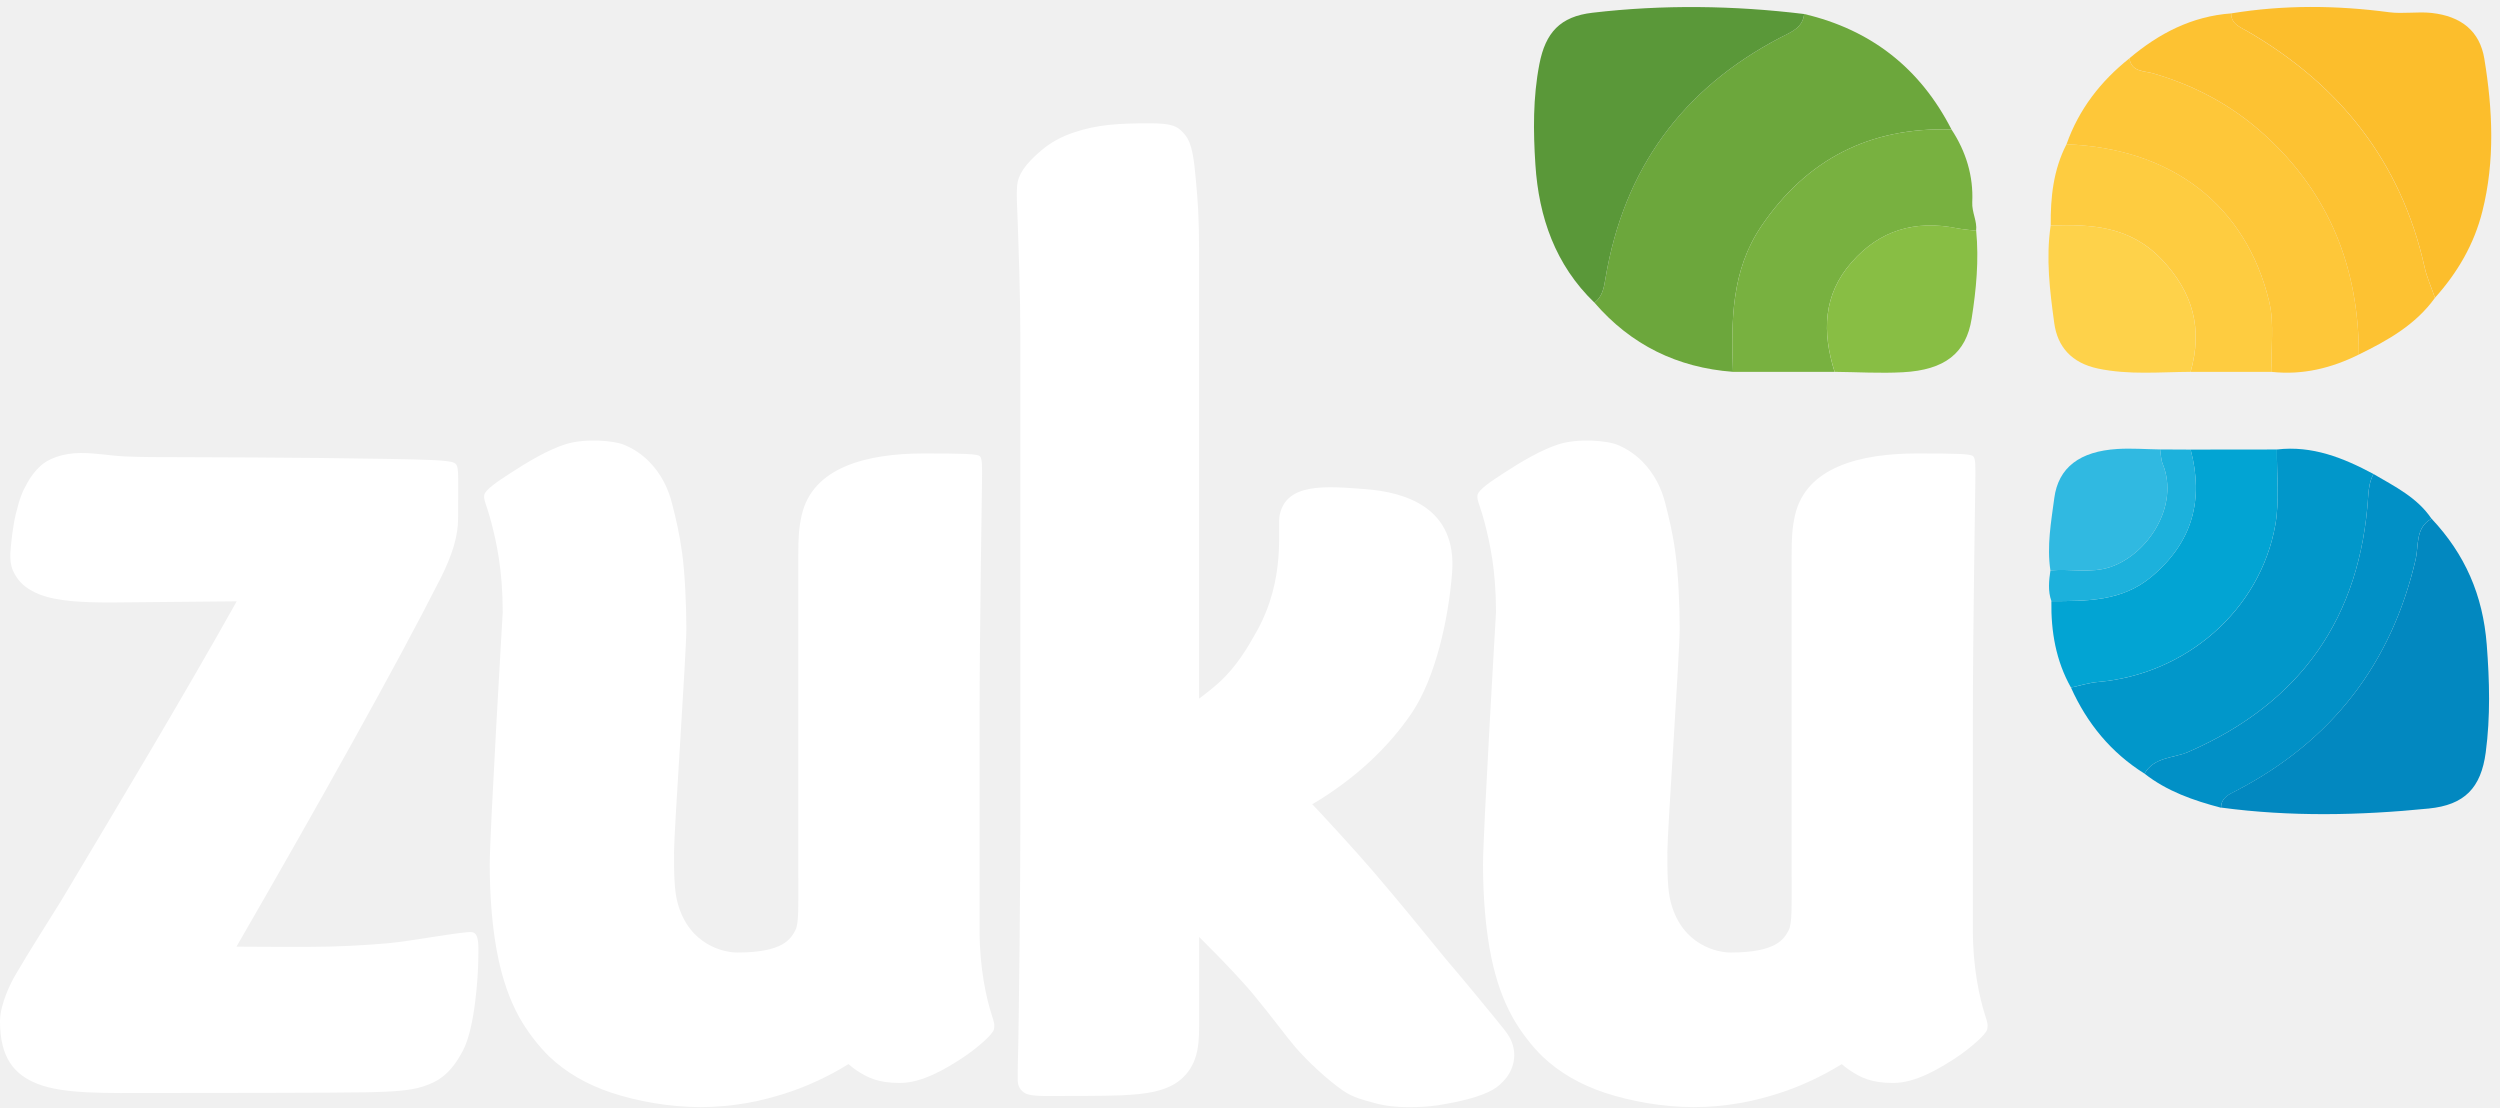
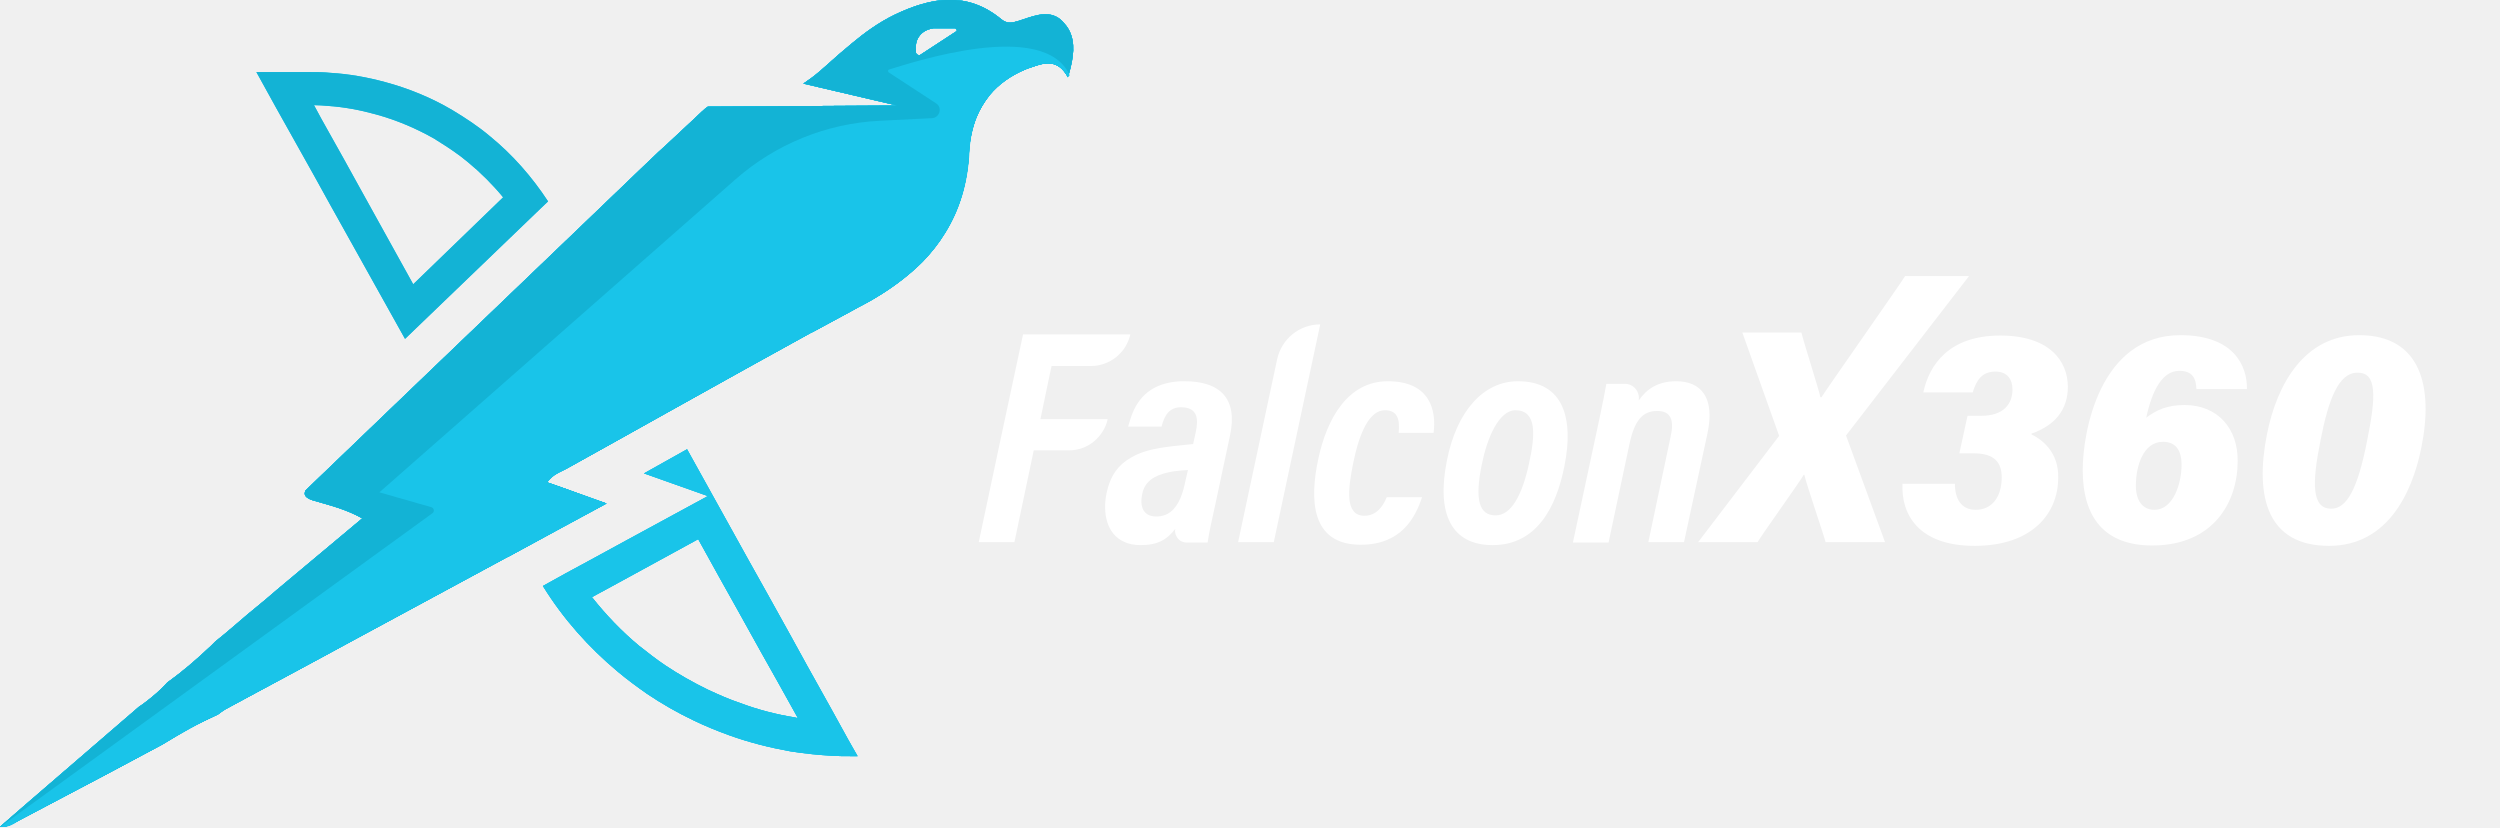
- <svg xmlns="http://www.w3.org/2000/svg" xmlns:xlink="http://www.w3.org/1999/xlink" version="1.1" id="Layer_1" x="0px" y="0px" viewBox="0 0 490.67 217.29" style="enable-background:new 0 0 490.67 217.29;" xml:space="preserve">
+ <svg xmlns="http://www.w3.org/2000/svg" version="1.1" id="Layer_1" x="0px" y="0px" viewBox="0 0 672.8 222.7" style="enable-background:new 0 0 672.8 222.7;" xml:space="preserve">
  <style type="text/css">
- 	.st0{fill:#6CA73C;}
- 	.st1{fill:#0288C0;}
- 	.st2{fill:#5A9839;}
- 	.st3{fill:#0197CA;}
- 	.st4{fill:#FCBE2C;}
- 	.st5{fill:#FEC739;}
- 	.st6{fill:#78B140;}
- 	.st7{fill:#FDC232;}
- 	.st8{fill:#02A4D3;}
- 	.st9{fill:#FECC40;}
- 	.st10{fill:#0190C6;}
- 	.st11{fill:#88BE44;}
- 	.st12{fill:#FED24A;}
- 	.st13{fill:#30B9E1;}
- 	.st14{fill:#1CB1DC;}
- 	.st15{clip-path:url(#SVGID_00000057114636945360149620000015132391965484080003_);}
- 	.st16{fill:#FFFFFF;}
- 	.st17{clip-path:url(#SVGID_00000054973364602789903390000007912577390865307016_);}
- 	.st18{clip-path:url(#SVGID_00000059275115370971579340000011780637164660322214_);}
+ 	.st0{fill:#19C4E9;}
+ 	.st1{fill:#13B3D5;}
+ 	.st2{fill:#FFFFFF;}
</style>
-   <g id="surface1">
+   <g>
    <g>
-       <path class="st0" d="M354.1,2.75c13.16,3.09,22.79,10.67,28.92,22.67c-15.97-0.54-28.43,5.83-37.35,19    c-5.9,8.71-5.9,18.61-5.54,28.56c-10.93-0.82-20.03-5.28-27.2-13.59c1.63-1.19,1.89-3.08,2.18-4.81    c3.6-21.41,15.03-37.13,34.31-47.2C351.44,6.32,353.79,5.54,354.1,2.75z" />
-       <path class="st1" d="M477.24,101.8c6.55,6.97,10.08,14.98,10.83,24.75c0.55,7.13,0.73,14.08-0.2,21.12    c-0.93,6.98-4.16,10.32-11.2,11.02c-13.58,1.36-27.17,1.64-40.75-0.19c0.05-2.06,1.69-2.64,3.15-3.41    c18.65-9.76,30.29-24.85,35.06-45.35C474.75,107.07,474.01,103.58,477.24,101.8z" />
-       <path class="st2" d="M354.1,2.75c-0.31,2.79-2.65,3.57-4.68,4.63c-19.28,10.07-30.7,25.8-34.31,47.2    c-0.29,1.72-0.55,3.62-2.18,4.81c-7.67-7.39-10.91-16.78-11.58-27.05c-0.43-6.56-0.49-13.18,0.78-19.75    c1.2-6.19,4.07-9.35,10.42-10.09C326.41,0.88,340.26,1.07,354.1,2.75z" />
-       <path class="st3" d="M446.89,88.22c6.93-0.81,13.03,1.64,18.95,4.81c-0.72,1.34-0.94,2.75-1.03,4.27    c-1.51,23.9-13.22,40.64-35.29,50.27c-2.91,1.27-6.71,0.95-8.62,4.27c-6.59-4.13-11.28-9.87-14.44-16.9    c1.77-0.37,3.52-0.93,5.31-1.09c17.26-1.48,31.82-14.08,34.8-30.81C447.43,98.24,446.83,93.17,446.89,88.22z" />
-       <path class="st4" d="M437.91,2.63c10.31-1.69,20.63-1.6,30.98-0.23c2.74,0.36,5.6-0.16,8.36,0.14c5.84,0.65,9.46,3.58,10.35,9.01    c1.63,9.96,2.11,19.98-0.39,29.93c-1.62,6.47-4.88,12.03-9.3,16.96c-0.69-2.02-1.59-3.99-2.05-6.07    c-4.63-20.68-16.67-35.79-34.86-46.3C439.55,5.26,437.92,4.68,437.91,2.63z" />
-       <path class="st5" d="M462.97,69.58c-5.38,2.68-11.02,4.06-17.07,3.41c-0.3-4.61,0.57-9.25-0.54-13.83    c-4.55-18.81-18.99-30.01-39.77-30.84c2.42-6.86,6.69-12.37,12.35-16.87c0.4,2.71,2.85,2.44,4.59,2.94    c8.23,2.38,15.56,6.3,21.91,12.06C457.21,38.02,462.94,52.58,462.97,69.58z" />
-       <path class="st6" d="M340.13,72.98c-0.36-9.95-0.35-19.86,5.54-28.56c8.92-13.17,21.38-19.54,37.35-19    c2.85,4.32,4.31,9.15,4.07,14.24c-0.1,2.04,0.99,3.71,0.76,5.63c-1.3-0.17-2.61-0.26-3.89-0.51c-8.09-1.61-14.99,0.4-20.5,6.64    c-5.71,6.46-5.83,13.82-3.39,21.57C353.43,72.98,346.78,72.98,340.13,72.98z" />
-       <path class="st7" d="M462.97,69.58c-0.03-17-5.76-31.56-18.53-43.14c-6.35-5.76-13.68-9.68-21.91-12.06    c-1.74-0.5-4.19-0.24-4.59-2.94c5.79-4.89,12.26-8.25,19.97-8.81c0.01,2.05,1.64,2.63,3.08,3.46    c18.19,10.51,30.23,25.62,34.86,46.3c0.46,2.07,1.36,4.05,2.05,6.07C474.11,63.74,468.65,66.81,462.97,69.58z" />
-       <path class="st8" d="M446.89,88.22c-0.07,4.95,0.54,10.02-0.32,14.82c-2.99,16.73-17.55,29.32-34.8,30.81    c-1.79,0.15-3.54,0.71-5.31,1.09c-2.96-5.27-3.93-10.99-3.84-16.95c6.96-0.03,13.86,0.08,19.72-4.86    c7.99-6.74,10.21-15.03,7.61-24.89C435.6,88.23,441.25,88.23,446.89,88.22z" />
-       <path class="st9" d="M405.59,28.31c20.78,0.83,35.21,12.03,39.77,30.84c1.11,4.58,0.24,9.23,0.54,13.83c-5.32,0-10.64,0-15.95,0    c2.39-8.45,0.51-15.56-5.67-22.06c-6.19-6.51-13.77-6.95-21.79-6.65C402.44,38.74,403,33.33,405.59,28.31z" />
-       <path class="st10" d="M420.9,151.84c1.9-3.32,5.71-3,8.62-4.27c22.08-9.63,33.78-26.37,35.29-50.27c0.1-1.52,0.32-2.94,1.03-4.27    c4.16,2.45,8.57,4.59,11.39,8.78c-3.23,1.78-2.48,5.27-3.11,7.96c-4.77,20.5-16.41,35.58-35.06,45.35    c-1.46,0.77-3.1,1.35-3.15,3.41C430.54,157.12,425.34,155.32,420.9,151.84z" />
-       <path class="st11" d="M360.08,72.98c-2.44-7.75-2.32-15.11,3.39-21.57c5.51-6.24,12.41-8.25,20.5-6.64    c1.28,0.26,2.59,0.35,3.89,0.51c0.56,5.8,0.01,11.55-0.89,17.26c-1.07,6.76-5.26,10.08-13.48,10.52    C369.03,73.31,364.55,73.02,360.08,72.98z" />
-       <path class="st12" d="M402.48,44.27c8.03-0.3,15.6,0.14,21.79,6.65c6.18,6.5,8.06,13.61,5.67,22.06    c-6.07,0.03-12.12,0.64-18.2-0.65c-5.11-1.09-7.92-4.22-8.56-8.94C402.32,57.09,401.52,50.69,402.48,44.27z" />
-       <path class="st13" d="M402.43,111.96c-0.73-4.78,0.14-9.52,0.76-14.2c0.8-6.05,5.06-9.19,12.39-9.64    c2.78-0.17,5.59,0.05,8.38,0.09c0.16,0.96,0.16,2,0.52,2.88c3.3,8.13-2.86,17.67-10.26,20.19    C410.34,112.6,406.35,111.58,402.43,111.96z" />
-       <path class="st14" d="M402.43,111.96c3.92-0.38,7.91,0.64,11.79-0.68c7.4-2.52,13.56-12.06,10.26-20.19    c-0.36-0.89-0.36-1.92-0.52-2.88c2,0.01,4,0.02,6,0.03c2.6,9.86,0.37,18.15-7.61,24.89c-5.86,4.94-12.75,4.83-19.72,4.86    C401.91,116,402.14,113.98,402.43,111.96z" />
-     </g>
-     <g>
-       <defs>
-         <rect id="SVGID_1_" x="95" y="86" width="101" height="131.29" />
-       </defs>
-       <clipPath id="SVGID_00000129884085276216798670000004272577651319399299_">
-         <use xlink:href="#SVGID_1_" style="overflow:visible;" />
-       </clipPath>
-       <g style="clip-path:url(#SVGID_00000129884085276216798670000004272577651319399299_);">
-         <path class="st16" d="M192.26,182.64c0,0,0-21.57,0-40.78s0.48-45.36,0.48-47.73c0-2.37,0.09-4.13-0.42-4.59     c-0.51-0.46-3.11-0.54-11.05-0.54c-11.17,0-21.75,2.71-23.91,12.06c-0.57,2.49-0.68,4.49-0.68,7.78s0,57.28,0,63.08     s0.14,9.33-0.58,10.67c-0.89,1.62-2.26,4.36-11.41,4.36c-2.54,0-9.42-1.39-11.69-9.71c-0.7-2.55-0.71-6-0.71-10.03     s2.42-38.99,2.42-43.8c0-4.8-0.3-11.03-0.83-14.88c-0.52-3.85-1.25-6.86-1.98-9.71c-0.68-2.76-2.05-5.79-4.63-8.36     c-1.3-1.28-2.93-2.41-4.83-3.18c-1.89-0.78-7.48-1.31-11.39-0.11c-3.41,1.06-7.5,3.48-11.06,5.81c-2.2,1.43-4.72,3.11-4.94,4.14     c-0.21,1.03,0.47,1.88,1.41,5.55c0.94,3.66,2.2,8.99,2.21,17.49c0,0-2.55,43.3-2.55,49.5c0,6.2,0.49,12.88,1.68,18.45     c0.88,4.16,2.17,8.01,4.1,11.51c1.45,2.62,3.73,5.66,5.92,7.76c3.28,3.12,7.42,5.52,12.31,7.13c4.89,1.59,11.13,2.78,17.32,2.78     c6.2,0,11.91-1.09,17.36-2.92c3.64-1.22,7.67-3.01,11.72-5.52c0.46,0.41,0.95,0.79,1.48,1.16c2.27,1.51,4.29,2.54,8.64,2.54     c4.35,0,8.98-2.78,12.32-4.97c2.84-1.87,5.88-4.58,6.09-5.51c0.21-0.93,0.06-1.41-0.42-2.89     C193.58,195.9,192.26,190,192.26,182.64" />
+       <g>
+         <path class="st0" d="M287.7,8.1c-0.4-0.8-1-1.5-1.7-2.3c-3.1-3.2-7-1.8-10.6-0.6c-0.4,0.1-0.8,0.3-1.2,0.4     c-1.7,0.5-3.1,0.9-4.7-0.4c-9.3-7.7-19-5.9-28.8-1.2c-4.3,2.1-8,4.8-11.6,7.8c-2.3,1.9-4.6,3.9-6.8,5.9c-0.5,0.5-1.1,0.9-1.6,1.4     c-1.5,1.3-3,2.4-4.5,3.4l25.2,5.9l-50.9,0.3h0c-0.2,0.2-0.5,0.3-0.7,0.5l0,0l-1,0.9l-3.3,3.1l-6,5.6l-2.3,2.1l-4.2,4l-19.8,19     l-4.8,4.6l-33.9,32.5l-32.3,31c-0.1,0.3-0.2,0.5-0.2,0.8c0,0.8,0.8,1.5,2.7,2c4.1,1.2,8.3,2.2,12.8,4.7     c-6.6,5.5-13.1,11-19.6,16.4c-2.2,1.8-4.4,3.7-6.5,5.5c-3.2,2.6-6.3,5.2-9.4,7.9c-1.3,1.1-2.6,2.2-4,3.3     c-0.8,0.8-1.6,1.6-2.4,2.3c-3.2,3-6.6,5.9-10.2,8.5c-0.2,0.1-0.3,0.2-0.4,0.3c-1.8,2-3.8,3.7-5.9,5.3c-0.5,0.4-1.1,0.8-1.7,1.2     c-10.1,8.7-20.2,17.4-30.5,26.3c-2.3,2-4.6,4-6.9,6c2.3,0.2,3.6-1,5.1-1.7l7.2-3.8c10.5-5.5,20.9-11,31.3-16.6     c1.2-0.7,2.3-1.4,3.5-2.1c2.5-1.5,5.1-3,7.7-4.2c1.3-0.6,2.5-1.2,3.8-1.8c0.7-0.5,1.3-1,2-1.4c2.1-1.1,4.2-2.3,6.3-3.4     c2.7-1.4,5.3-2.9,8-4.3c3.9-2.1,7.8-4.2,11.7-6.3c2.8-1.5,5.5-3,8.3-4.5c13.7-7.4,27.4-14.8,41.1-22.2c0.3-0.2,0.6-0.3,1-0.5     c1.2-0.6,2.3-1.3,3.5-1.9c7.3-4,14.7-8,22.7-12.3c-2.9-1-5.6-2-8.1-2.9c-2.7-1-5.3-1.9-7.9-2.8c1.6-2.2,3.6-2.8,5.3-3.7     c9-5,18-10,26.9-15c10.5-5.8,20.9-11.7,31.5-17.5c2.5-1.4,5.1-2.8,7.6-4.2c0,0,0,0,0.1,0c3.7-2,7.4-4,11.1-6     c0.9-0.5,1.7-1,2.6-1.4c1.7-0.9,3.4-1.9,5-2.9c4.1-2.6,7.8-5.5,11-8.7c2.3-2.4,4.3-4.9,6-7.7c3.8-6.1,6.1-13.3,6.5-21.9     c0.2-3.4,0.9-6.5,2-9.3c0.9-2.1,2.1-4.1,3.5-5.9c2.4-2.9,5.6-5.2,9.6-6.9c0.3-0.1,0.5-0.2,0.8-0.3c0.2-0.1,0.4-0.2,0.6-0.2     c3.8-1.4,7.4-2.4,10.1,2.6c0.1-0.3,0.2-0.6,0.3-1C288.9,15.5,289.5,11.5,287.7,8.1z M250.8,7.7c0.1,0,0.2,0,0.4-0.1     c0.1,0,0.3,0,0.4,0h0.1l3.5,0h1.7c0.4,0,0.8,0.6,0.5,0.8l-9.8,6.4c-0.4,0.2-1.1-0.2-1.1-0.7l0-0.8C246.2,10.4,248,8.2,250.8,7.7z     " />
+         <path class="st0" d="M287.7,8.1c-0.4-0.8-1-1.5-1.7-2.3c-3.1-3.2-7-1.8-10.6-0.6c-0.4,0.1-0.8,0.3-1.2,0.4     c-1.7,0.5-3.1,0.9-4.7-0.4c-9.3-7.7-19-5.9-28.8-1.2c-4.3,2.1-8,4.8-11.6,7.8c-2.3,1.9-4.6,3.9-6.8,5.9c-0.5,0.5-1.1,0.9-1.6,1.4     c-1.5,1.3-3,2.4-4.5,3.4l25.2,5.9l-50.9,0.3h0c-0.2,0.2-0.5,0.3-0.7,0.5l0,0l-1,0.9l-3.3,3.1l-6,5.6l-2.3,2.1l-4.2,4l-19.8,19     l-4.8,4.6l-33.9,32.5l-32.3,31c-0.1,0.3-0.2,0.5-0.2,0.8c0,0.8,0.8,1.5,2.7,2c4.1,1.2,8.3,2.2,12.8,4.7     c-6.6,5.5-13.1,11-19.6,16.4c-2.2,1.8-4.4,3.7-6.5,5.5c-3.2,2.6-6.3,5.2-9.4,7.9c-1.3,1.1-2.6,2.2-4,3.3     c-0.8,0.8-1.6,1.6-2.4,2.3c-3.2,3-6.6,5.9-10.2,8.5c-0.2,0.1-0.3,0.2-0.4,0.3c-1.8,2-3.8,3.7-5.9,5.3c-0.5,0.4-1.1,0.8-1.7,1.2     c-10.1,8.7-20.2,17.4-30.5,26.3c-2.3,2-4.6,4-6.9,6c2.3,0.2,3.6-1,5.1-1.7l7.2-3.8c10.5-5.5,20.9-11,31.3-16.6     c1.2-0.7,2.3-1.4,3.5-2.1c2.5-1.5,5.1-3,7.7-4.2c1.3-0.6,2.5-1.2,3.8-1.8c0.7-0.5,1.3-1,2-1.4c2.1-1.1,4.2-2.3,6.3-3.4     c2.7-1.4,5.3-2.9,8-4.3c3.9-2.1,7.8-4.2,11.7-6.3c2.8-1.5,5.5-3,8.3-4.5c13.7-7.4,27.4-14.8,41.1-22.2c0.3-0.2,0.6-0.3,1-0.5     c1.2-0.6,2.3-1.3,3.5-1.9c7.3-4,14.7-8,22.7-12.3c-2.9-1-5.6-2-8.1-2.9c-2.7-1-5.3-1.9-7.9-2.8c1.6-2.2,3.6-2.8,5.3-3.7     c9-5,18-10,26.9-15c10.5-5.8,20.9-11.7,31.5-17.5c2.5-1.4,5.1-2.8,7.6-4.2c0,0,0,0,0.1,0c3.7-2,7.4-4,11.1-6     c0.9-0.5,1.7-1,2.6-1.4c1.7-0.9,3.4-1.9,5-2.9c4.1-2.6,7.8-5.5,11-8.7c2.3-2.4,4.3-4.9,6-7.7c3.8-6.1,6.1-13.3,6.5-21.9     c0.2-3.4,0.9-6.5,2-9.3c0.9-2.1,2.1-4.1,3.5-5.9c2.4-2.9,5.6-5.2,9.6-6.9c0.3-0.1,0.5-0.2,0.8-0.3c0.2-0.1,0.4-0.2,0.6-0.2     c3.8-1.4,7.4-2.4,10.1,2.6c0.1-0.3,0.2-0.6,0.3-1C288.9,15.5,289.5,11.5,287.7,8.1z M250.8,7.7c0.1,0,0.2,0,0.4-0.1     c0.1,0,0.3,0,0.4,0h0.1l3.5,0h1.7c0.4,0,0.8,0.6,0.5,0.8l-9.8,6.4c-0.4,0.2-1.1-0.2-1.1-0.7l0-0.8C246.2,10.4,248,8.2,250.8,7.7z     " />
+         <path class="st0" d="M287.7,8.1c-0.4-0.8-1-1.5-1.7-2.3c-3.1-3.2-7-1.8-10.6-0.6c-0.4,0.1-0.8,0.3-1.2,0.4     c-1.7,0.5-3.1,0.9-4.7-0.4c-9.3-7.7-19-5.9-28.8-1.2c-4.3,2.1-8,4.8-11.6,7.8c-2.3,1.9-4.6,3.9-6.8,5.9c-0.5,0.5-1.1,0.9-1.6,1.4     c-1.5,1.3-3,2.4-4.5,3.4l25.2,5.9l-50.9,0.3h0c-0.2,0.2-0.5,0.3-0.7,0.5l0,0l-1,0.9l-3.3,3.1l-6,5.6l-2.3,2.1l-4.2,4l-19.8,19     l-4.8,4.6l-33.9,32.5l-32.3,31c-0.1,0.3-0.2,0.5-0.2,0.8c0,0.8,0.8,1.5,2.7,2c4.1,1.2,8.3,2.2,12.8,4.7     c-6.6,5.5-13.1,11-19.6,16.4c-2.2,1.8-4.4,3.7-6.5,5.5c-3.2,2.6-6.3,5.2-9.4,7.9c-1.3,1.1-2.6,2.2-4,3.3     c-0.8,0.8-1.6,1.6-2.4,2.3c-3.2,3-6.6,5.9-10.2,8.5c-0.2,0.1-0.3,0.2-0.4,0.3c-1.8,2-3.8,3.7-5.9,5.3c-0.5,0.4-1.1,0.8-1.7,1.2     c-10.1,8.7-20.2,17.4-30.5,26.3c-2.3,2-4.6,4-6.9,6c2.3,0.2,3.6-1,5.1-1.7l7.2-3.8c10.5-5.5,20.9-11,31.3-16.6     c1.2-0.7,2.3-1.4,3.5-2.1c2.5-1.5,5.1-3,7.7-4.2c1.3-0.6,2.5-1.2,3.8-1.8c0.7-0.5,1.3-1,2-1.4c2.1-1.1,4.2-2.3,6.3-3.4     c2.7-1.4,5.3-2.9,8-4.3c3.9-2.1,7.8-4.2,11.7-6.3c2.8-1.5,5.5-3,8.3-4.5c13.7-7.4,27.4-14.8,41.1-22.2c0.3-0.2,0.6-0.3,1-0.5     c1.2-0.6,2.3-1.3,3.5-1.9c7.3-4,14.7-8,22.7-12.3c-2.9-1-5.6-2-8.1-2.9c-2.7-1-5.3-1.9-7.9-2.8c1.6-2.2,3.6-2.8,5.3-3.7     c9-5,18-10,26.9-15c10.5-5.8,20.9-11.7,31.5-17.5c2.5-1.4,5.1-2.8,7.6-4.2c0,0,0,0,0.1,0c3.7-2,7.4-4,11.1-6     c0.9-0.5,1.7-1,2.6-1.4c1.7-0.9,3.4-1.9,5-2.9c4.1-2.6,7.8-5.5,11-8.7c2.3-2.4,4.3-4.9,6-7.7c3.8-6.1,6.1-13.3,6.5-21.9     c0.2-3.4,0.9-6.5,2-9.3c0.9-2.1,2.1-4.1,3.5-5.9c2.4-2.9,5.6-5.2,9.6-6.9c0.3-0.1,0.5-0.2,0.8-0.3c0.2-0.1,0.4-0.2,0.6-0.2     c3.8-1.4,7.4-2.4,10.1,2.6c0.1-0.3,0.2-0.6,0.3-1C288.9,15.5,289.5,11.5,287.7,8.1z M250.8,7.7c0.1,0,0.2,0,0.4-0.1     c0.1,0,0.3,0,0.4,0h0.1l3.5,0h1.7c0.4,0,0.8,0.6,0.5,0.8l-9.8,6.4c-0.4,0.2-1.1-0.2-1.1-0.7l0-0.8C246.2,10.4,248,8.2,250.8,7.7z     " />
+         <path class="st0" d="M287.7,8.1c-0.4-0.8-1-1.5-1.7-2.3c-3.1-3.2-7-1.8-10.6-0.6c-0.4,0.1-0.8,0.3-1.2,0.4     c-1.7,0.5-3.1,0.9-4.7-0.4c-9.3-7.7-19-5.9-28.8-1.2c-4.3,2.1-8,4.8-11.6,7.8c-2.3,1.9-4.6,3.9-6.8,5.9c-0.5,0.5-1.1,0.9-1.6,1.4     c-1.5,1.3-3,2.4-4.5,3.4l25.2,5.9l-50.9,0.3h0c-0.2,0.2-0.5,0.3-0.7,0.5l0,0l-1,0.9l-3.3,3.1l-6,5.6l-2.3,2.1l-4.2,4l-19.8,19     l-4.8,4.6l-33.9,32.5l-32.3,31c-0.1,0.3-0.2,0.5-0.2,0.8c0,0.8,0.8,1.5,2.7,2c4.1,1.2,8.3,2.2,12.8,4.7     c-6.6,5.5-13.1,11-19.6,16.4c-2.2,1.8-4.4,3.7-6.5,5.5c-3.2,2.6-6.3,5.2-9.4,7.9c-1.3,1.1-2.6,2.2-4,3.3     c-0.8,0.8-1.6,1.6-2.4,2.3c-3.2,3-6.6,5.9-10.2,8.5c-0.2,0.1-0.3,0.2-0.4,0.3c-1.8,2-3.8,3.7-5.9,5.3c-0.5,0.4-1.1,0.8-1.7,1.2     c-10.1,8.7-20.2,17.4-30.5,26.3c-2.3,2-4.6,4-6.9,6c2.3,0.2,3.6-1,5.1-1.7l7.2-3.8c10.5-5.5,20.9-11,31.3-16.6     c1.2-0.7,2.3-1.4,3.5-2.1c2.5-1.5,5.1-3,7.7-4.2c1.3-0.6,2.5-1.2,3.8-1.8c0.7-0.5,1.3-1,2-1.4c2.1-1.1,4.2-2.3,6.3-3.4     c2.7-1.4,5.3-2.9,8-4.3c3.9-2.1,7.8-4.2,11.7-6.3c2.8-1.5,5.5-3,8.3-4.5c13.7-7.4,27.4-14.8,41.1-22.2c0.3-0.2,0.6-0.3,1-0.5     c1.2-0.6,2.3-1.3,3.5-1.9c7.3-4,14.7-8,22.7-12.3c-2.9-1-5.6-2-8.1-2.9c-2.7-1-5.3-1.9-7.9-2.8c1.6-2.2,3.6-2.8,5.3-3.7     c9-5,18-10,26.9-15c10.5-5.8,20.9-11.7,31.5-17.5c2.5-1.4,5.1-2.8,7.6-4.2c0,0,0,0,0.1,0c3.7-2,7.4-4,11.1-6     c0.9-0.5,1.7-1,2.6-1.4c1.7-0.9,3.4-1.9,5-2.9c4.1-2.6,7.8-5.5,11-8.7c2.3-2.4,4.3-4.9,6-7.7c3.8-6.1,6.1-13.3,6.5-21.9     c0.2-3.4,0.9-6.5,2-9.3c0.9-2.1,2.1-4.1,3.5-5.9c2.4-2.9,5.6-5.2,9.6-6.9c0.3-0.1,0.5-0.2,0.8-0.3c0.2-0.1,0.4-0.2,0.6-0.2     c3.8-1.4,7.4-2.4,10.1,2.6c0.1-0.3,0.2-0.6,0.3-1C288.9,15.5,289.5,11.5,287.7,8.1z M250.8,7.7c0.1,0,0.2,0,0.4-0.1     c0.1,0,0.3,0,0.4,0h0.1l3.5,0h1.7c0.4,0,0.8,0.6,0.5,0.8l-9.8,6.4c-0.4,0.2-1.1-0.2-1.1-0.7l0-0.8C246.2,10.4,248,8.2,250.8,7.7z     " />
+         <path class="st0" d="M287.7,8.1c-0.4-0.8-1-1.5-1.7-2.3c-3.1-3.2-7-1.8-10.6-0.6c-0.4,0.1-0.8,0.3-1.2,0.4     c-1.7,0.5-3.1,0.9-4.7-0.4c-9.3-7.7-19-5.9-28.8-1.2c-4.3,2.1-8,4.8-11.6,7.8c-2.3,1.9-4.6,3.9-6.8,5.9c-0.5,0.5-1.1,0.9-1.6,1.4     c-1.5,1.3-3,2.4-4.5,3.4l25.2,5.9l-50.9,0.3h0c-0.2,0.2-0.5,0.3-0.7,0.5l0,0l-1,0.9l-3.3,3.1l-6,5.6l-2.3,2.1l-4.2,4l-19.8,19     l-4.8,4.6l-33.9,32.5l-32.3,31c-0.1,0.3-0.2,0.5-0.2,0.8c0,0.8,0.8,1.5,2.7,2c4.1,1.2,8.3,2.2,12.8,4.7     c-6.6,5.5-13.1,11-19.6,16.4c-2.2,1.8-4.4,3.7-6.5,5.5c-3.2,2.6-6.3,5.2-9.4,7.9c-1.3,1.1-2.6,2.2-4,3.3     c-0.8,0.8-1.6,1.6-2.4,2.3c-3.2,3-6.6,5.9-10.2,8.5c-0.2,0.1-0.3,0.2-0.4,0.3c-1.8,2-3.8,3.7-5.9,5.3c-0.5,0.4-1.1,0.8-1.7,1.2     c-10.1,8.7-20.2,17.4-30.5,26.3c-2.3,2-4.6,4-6.9,6c2.3,0.2,3.6-1,5.1-1.7l7.2-3.8c10.5-5.5,20.9-11,31.3-16.6     c1.2-0.7,2.3-1.4,3.5-2.1c2.5-1.5,5.1-3,7.7-4.2c1.3-0.6,2.5-1.2,3.8-1.8c0.7-0.5,1.3-1,2-1.4c2.1-1.1,4.2-2.3,6.3-3.4     c2.7-1.4,5.3-2.9,8-4.3c3.9-2.1,7.8-4.2,11.7-6.3c2.8-1.5,5.5-3,8.3-4.5c13.7-7.4,27.4-14.8,41.1-22.2c0.3-0.2,0.6-0.3,1-0.5     c1.2-0.6,2.3-1.3,3.5-1.9c7.3-4,14.7-8,22.7-12.3c-2.9-1-5.6-2-8.1-2.9c-2.7-1-5.3-1.9-7.9-2.8c1.6-2.2,3.6-2.8,5.3-3.7     c9-5,18-10,26.9-15c10.5-5.8,20.9-11.7,31.5-17.5c2.5-1.4,5.1-2.8,7.6-4.2c0,0,0,0,0.1,0c3.7-2,7.4-4,11.1-6     c0.9-0.5,1.7-1,2.6-1.4c1.7-0.9,3.4-1.9,5-2.9c4.1-2.6,7.8-5.5,11-8.7c2.3-2.4,4.3-4.9,6-7.7c3.8-6.1,6.1-13.3,6.5-21.9     c0.2-3.4,0.9-6.5,2-9.3c0.9-2.1,2.1-4.1,3.5-5.9c2.4-2.9,5.6-5.2,9.6-6.9c0.3-0.1,0.5-0.2,0.8-0.3c0.2-0.1,0.4-0.2,0.6-0.2     c3.8-1.4,7.4-2.4,10.1,2.6c0.1-0.3,0.2-0.6,0.3-1C288.9,15.5,289.5,11.5,287.7,8.1z M250.8,7.7c0.1,0,0.2,0,0.4-0.1     c0.1,0,0.3,0,0.4,0h0.1l3.5,0h1.7c0.4,0,0.8,0.6,0.5,0.8l-9.8,6.4c-0.4,0.2-1.1-0.2-1.1-0.7l0-0.8C246.2,10.4,248,8.2,250.8,7.7z     " />
+         <path class="st1" d="M287.7,8.1c-0.4-0.8-1-1.5-1.7-2.3c-3.1-3.2-7-1.8-10.6-0.6c-0.4,0.1-0.8,0.3-1.2,0.4     c-1.7,0.5-3.1,0.9-4.7-0.4c-9.3-7.7-19-5.9-28.8-1.2c-4.3,2.1-8,4.8-11.6,7.8c-2.3,1.9-4.6,3.9-6.8,5.9c-0.5,0.5-1.1,0.9-1.6,1.4     c-1.5,1.3-3,2.4-4.5,3.4l25.2,5.9l-50.9,0.3h0c-0.2,0.2-0.5,0.3-0.7,0.5l0,0l-1,0.9l-3.3,3.1l-6,5.6l-2.3,2.1l-4.2,4l-19.8,19     l-4.8,4.6l-33.9,32.5l-32.3,31c-0.1,0.3-0.2,0.5-0.2,0.8c0,0.8,0.8,1.5,2.7,2c4.1,1.2,8.3,2.2,12.8,4.7     c-6.6,5.5-13.1,11-19.6,16.4c-2.2,1.8-4.4,3.7-6.5,5.5c-3.2,2.6-6.3,5.2-9.4,7.9c-1.3,1.1-2.6,2.2-4,3.3     c-0.8,0.8-1.6,1.6-2.4,2.3c-3.2,3-6.6,5.9-10.2,8.5c-0.2,0.1-0.3,0.2-0.4,0.3c-1.8,2-3.8,3.7-5.9,5.3c-0.5,0.4-1.1,0.8-1.7,1.2     c-10.1,8.7-20.2,17.4-30.5,26.3c-2.3,2-4.6,4-6.9,6c2.3,0.2,3.6-1,5.1-1.7l7.2-3.8c10.5-5.5,20.9-11,31.3-16.6     c1.2-0.7,2.3-1.4,3.5-2.1c2.5-1.5,5.1-3,7.7-4.2c1.3-0.6,2.5-1.2,3.8-1.8c0.7-0.5,1.3-1,2-1.4c2.1-1.1,4.2-2.3,6.3-3.4     c2.7-1.4,5.3-2.9,8-4.3c3.9-2.1,7.8-4.2,11.7-6.3c2.8-1.5,5.5-3,8.3-4.5c13.7-7.4,27.4-14.8,41.1-22.2c0.3-0.2,0.6-0.3,1-0.5     c1.2-0.6,2.3-1.3,3.5-1.9c7.3-4,14.7-8,22.7-12.3c-2.9-1-5.6-2-8.1-2.9c-2.7-1-5.3-1.9-7.9-2.8c1.6-2.2,3.6-2.8,5.3-3.7     c9-5,18-10,26.9-15c10.5-5.8,20.9-11.7,31.5-17.5c2.5-1.4,5.1-2.8,7.6-4.2c0,0,0,0,0.1,0c3.7-2,7.4-4,11.1-6     c0.9-0.5,1.7-1,2.6-1.4c1.7-0.9,3.4-1.9,5-2.9c4.1-2.6,7.8-5.5,11-8.7c2.3-2.4,4.3-4.9,6-7.7c3.8-6.1,6.1-13.3,6.5-21.9     c0.2-3.4,0.9-6.5,2-9.3c0.9-2.1,2.1-4.1,3.5-5.9c2.4-2.9,5.6-5.2,9.6-6.9c0.3-0.1,0.5-0.2,0.8-0.3c0.2-0.1,0.4-0.2,0.6-0.2     c3.8-1.4,7.4-2.4,10.1,2.6c0.1-0.3,0.2-0.6,0.3-1C288.9,15.5,289.5,11.5,287.7,8.1z M250.8,7.7c0.1,0,0.2,0,0.4-0.1     c0.1,0,0.3,0,0.4,0h0.1l3.5,0h1.7c0.4,0,0.8,0.6,0.5,0.8l-9.8,6.4c-0.4,0.2-1.1-0.2-1.1-0.7l0-0.8C246.2,10.4,248,8.2,250.8,7.7z     " />
+         <path class="st0" d="M131.9,36.7c-3.2-2.7-6.7-5-10.2-7.1h0c-5.6-3.3-11.7-5.8-18-7.5c-4.8-1.3-9.7-2.2-14.8-2.5     c-1.9-0.2-3.7-0.2-5.6-0.2H69l5.3,9.6l4.2,7.5l6.1,10.9l4.2,7.6L109,91.2l36.5-35.1l2-1.9C143.1,47.5,137.9,41.6,131.9,36.7z      M111.2,76.5L96.8,50.5l-4.2-7.6L86.5,32l-2-3.7c1.2,0,2.5,0.1,3.7,0.2c4.4,0.3,8.7,1.1,13,2.3c5.5,1.5,10.9,3.8,15.8,6.6     l0.6,0.4c2.9,1.8,5.8,3.7,8.4,5.9c3.4,2.8,6.6,6,9.4,9.4L111.2,76.5z" />
+         <path class="st1" d="M131.9,36.7c-3.2-2.7-6.7-5-10.2-7.1h0c-5.6-3.3-11.7-5.8-18-7.5c-4.8-1.3-9.7-2.2-14.8-2.5     c-1.9-0.2-3.7-0.2-5.6-0.2H69l5.3,9.6l4.2,7.5l6.1,10.9l4.2,7.6L109,91.2l36.5-35.1l2-1.9C143.1,47.5,137.9,41.6,131.9,36.7z      M111.2,76.5L96.8,50.5l-4.2-7.6L86.5,32l-2-3.7c1.2,0,2.5,0.1,3.7,0.2c4.4,0.3,8.7,1.1,13,2.3c5.5,1.5,10.9,3.8,15.8,6.6     l0.6,0.4c2.9,1.8,5.8,3.7,8.4,5.9c3.4,2.8,6.6,6,9.4,9.4L111.2,76.5z" />
+         <path class="st0" d="M228.3,199.1l-4.3-7.8l-6.8-12.2l-4.4-8l-6.5-11.7l-4.7-8.4l-16.7-30.1c-0.4,0.2-10.2,5.7-11.6,6.5l17.2,6.1     l-21.9,11.9l-9.9,5.4c-4.3,2.3-8.5,4.6-12.6,6.9c5.5,8.9,12.4,16.6,20.2,23.1c2.5,2.1,5.1,4,7.8,5.9c4,2.7,8.2,5.1,12.6,7.2     c3.1,1.5,6.3,2.8,9.6,4c5.3,1.9,10.8,3.3,16.4,4.3c3.8,0.6,7.6,1,11.4,1.2c1.6,0.1,3.1,0.1,4.7,0.1h2L228.3,199.1z M214.1,193.1     c-5.1-0.8-10.1-2.1-14.9-3.9c-3-1-5.9-2.3-8.7-3.6c-3.9-1.9-7.8-4.1-11.4-6.5c-2.4-1.6-4.8-3.5-7.1-5.3     c-4.7-3.9-8.9-8.3-12.7-13.1c1.2-0.7,2.5-1.3,3.7-2l9.9-5.4l15-8.2l5.7,10.3l4.7,8.4l6.5,11.7l4.5,8l5.4,9.7     C214.4,193.2,214.2,193.2,214.1,193.1z" />
+         <path class="st0" d="M228.3,199.1l-4.3-7.8l-6.8-12.2l-4.4-8l-6.5-11.7l-4.7-8.4l-16.7-30.1c-0.4,0.2-10.2,5.7-11.6,6.5l17.2,6.1     l-21.9,11.9l-9.9,5.4c-4.3,2.3-8.5,4.6-12.6,6.9c5.5,8.9,12.4,16.6,20.2,23.1c2.5,2.1,5.1,4,7.8,5.9c4,2.7,8.2,5.1,12.6,7.2     c3.1,1.5,6.3,2.8,9.6,4c5.3,1.9,10.8,3.3,16.4,4.3c3.8,0.6,7.6,1,11.4,1.2c1.6,0.1,3.1,0.1,4.7,0.1h2L228.3,199.1z M214.1,193.1     c-5.1-0.8-10.1-2.1-14.9-3.9c-3-1-5.9-2.3-8.7-3.6c-3.9-1.9-7.8-4.1-11.4-6.5c-2.4-1.6-4.8-3.5-7.1-5.3     c-4.7-3.9-8.9-8.3-12.7-13.1c1.2-0.7,2.5-1.3,3.7-2l9.9-5.4l15-8.2l5.7,10.3l4.7,8.4l6.5,11.7l4.5,8l5.4,9.7     C214.4,193.2,214.2,193.2,214.1,193.1z" />
      </g>
-     </g>
-     <g>
-       <defs>
-         <rect id="SVGID_00000164507578393284824260000015250577439004632741_" x="289" y="86" width="102" height="131.29" />
-       </defs>
-       <clipPath id="SVGID_00000076575448335883390440000002042039087411443076_">
-         <use xlink:href="#SVGID_00000164507578393284824260000015250577439004632741_" style="overflow:visible;" />
-       </clipPath>
-       <g style="clip-path:url(#SVGID_00000076575448335883390440000002042039087411443076_);">
-         <path class="st16" d="M387.21,182.64c0,0,0-21.57,0-40.78s0.49-45.36,0.49-47.73c0-2.37,0.09-4.13-0.43-4.59     c-0.5-0.46-3.1-0.54-11.04-0.54c-11.16,0-21.74,2.71-23.91,12.06c-0.57,2.49-0.68,4.49-0.68,7.78s0,57.28,0,63.08     s0.13,9.33-0.59,10.67c-0.88,1.62-2.25,4.36-11.41,4.36c-2.53,0-9.42-1.39-11.68-9.71c-0.7-2.55-0.71-6-0.71-10.03     s2.42-38.99,2.42-43.8c0-4.8-0.3-11.03-0.84-14.88c-0.51-3.85-1.25-6.86-1.98-9.71c-0.68-2.76-2.05-5.79-4.63-8.36     c-1.3-1.28-2.93-2.41-4.83-3.18c-1.89-0.78-7.48-1.31-11.39-0.11c-3.41,1.06-7.5,3.48-11.06,5.81c-2.2,1.43-4.72,3.11-4.94,4.14     c-0.22,1.03,0.46,1.88,1.41,5.55c0.94,3.66,2.2,8.99,2.21,17.49c0,0-2.55,43.3-2.55,49.5c0,6.2,0.49,12.88,1.67,18.45     c0.88,4.16,2.17,8.01,4.11,11.51c1.45,2.62,3.73,5.66,5.92,7.76c3.29,3.12,7.42,5.52,12.31,7.13c4.89,1.59,11.13,2.78,17.32,2.78     c6.2,0,11.91-1.09,17.36-2.92c3.64-1.22,7.67-3.01,11.72-5.52c0.46,0.41,0.96,0.79,1.49,1.16c2.27,1.51,4.29,2.54,8.63,2.54     c4.35,0,8.98-2.78,12.32-4.97c2.84-1.87,5.87-4.58,6.09-5.51c0.21-0.93,0.06-1.41-0.42-2.89     C388.54,195.9,387.21,190,387.21,182.64" />
-       </g>
-     </g>
-     <path class="st16" d="M76.17,185.13c-4.58,0.4-10.04,0.71-15.58,0.71c-4.63,0-9.61,0-14.18-0.04   c15.98-27.68,31.25-54.92,40.04-72.26l0.02-0.02c1.18-2.38,2.04-4.46,2.61-6.38c0.55-1.93,0.83-3.68,0.83-5.34   c0-9.51,0.25-10.38-0.77-10.96c-1.14-0.57-5.9-0.64-13.5-0.78c-15.91-0.29-40.02-0.33-40.02-0.33h-0.03c-4.37,0-7.95,0-11.06-0.15   c-3.1-0.14-5.48-0.67-8.69-0.67c-3.64,0-6.49,1.22-7.88,2.52c-1.04,0.96-1.91,2.09-2.58,3.32c-1.03,1.82-1.47,2.89-2.26,6.06   c-0.59,2.39-0.97,5.83-1.09,7.8c-0.06,1.09,0.07,2.38,0.52,3.41c0.4,0.89,0.96,1.72,1.59,2.36c1.14,1.15,2.42,1.81,3.67,2.31   c1.89,0.71,3.87,1.04,6.16,1.28c2.26,0.21,4.83,0.28,7.79,0.28l24.7-0.23C35.85,136.95,23.22,158,12.09,176.64   c-3.09,5-6.24,9.86-9,14.61c-0.8,1.3-3.09,5.73-3.09,9.2c0,7.14,2.79,10.48,7.35,12.27c5.21,2.06,13.57,1.8,23.21,1.8   c8.09,0,35.83-0.02,41.65-0.14c4.88-0.11,8.23-0.3,10.84-1.14c3.09-1,5.45-2.54,7.82-7.06c2.38-4.51,2.96-14.74,3-17.69   c0.05-2.95,0.21-5.34-1.25-5.54C91.16,182.74,80.73,184.71,76.17,185.13" />
-     <g>
-       <defs>
-         <rect id="SVGID_00000181064721396147744960000002652945289187019683_" x="199" y="24" width="99" height="193.29" />
-       </defs>
-       <clipPath id="SVGID_00000171684217609307795710000003281012990409755833_">
-         <use xlink:href="#SVGID_00000181064721396147744960000002652945289187019683_" style="overflow:visible;" />
-       </clipPath>
-       <g style="clip-path:url(#SVGID_00000171684217609307795710000003281012990409755833_);">
-         <path class="st16" d="M267.95,96c-7.95-0.62-15.58-1.23-16.81,5.2c-0.47,2.41,1.33,12.31-4.49,22.72     c-1.8,3.23-3.88,6.74-7.12,9.79c-1.28,1.18-2.71,2.32-4.19,3.41V49.23c0-6.49-0.25-9.79-0.6-13.57     c-0.39-4.25-0.69-7.45-2.18-9.23c-1.39-1.67-2.44-2.23-6.89-2.23c-5.98,0-10.25,0.22-14.92,1.8c-2.36,0.79-4.53,1.94-6.41,3.55     c-3.19,2.72-4.54,4.75-4.72,6.95c-0.15,1.9,0.02,3.81,0.15,7.81c0.14,4,0.49,13.51,0.49,21.67v96.03c0,5.9-0.06,13.99-0.15,23.57     c-0.1,9.55-0.22,19.1-0.34,23.14c0,0-0.04,2.12-0.02,3.3c0.01,1.2,0.54,2,1.45,2.55c0.91,0.54,3.46,0.54,3.98,0.54     c4.12,0,11.46,0.01,14.81-0.13c2.5-0.12,4.56-0.29,6.5-0.71c1.43-0.33,2.81-0.77,4.15-1.59c0.99-0.62,1.93-1.46,2.63-2.45     c0.53-0.72,0.93-1.5,1.22-2.28c0.42-1.16,0.62-2.25,0.73-3.33c0.1-1.09,0.13-2.13,0.13-3.28v-17.45     c1.25,1.25,2.42,2.41,3.41,3.43c1.14,1.16,4.96,5.11,7.2,7.81c3.37,4.05,6.72,8.61,8.34,10.47c2.29,2.62,6.05,6.21,9.33,8.48     c1.96,1.34,3.89,1.79,6.08,2.39c2.2,0.61,4.34,0.83,6.71,0.83c2.05,0,4.02-0.09,5.85-0.38c4.49-0.72,8.43-1.7,10.8-3.09     c0.9-0.53,1.76-1.27,2.6-2.33c0.4-0.54,0.78-1.15,1.06-1.9c0.3-0.76,0.47-1.62,0.47-2.5c0-1.37-0.41-2.67-1.03-3.69     c-0.5-0.83-1.09-1.57-2.91-3.78c-1.83-2.21-5.28-6.49-9.57-11.5c-5.94-7.25-7.71-9.52-14.26-17.2     c-3.3-3.87-11.08-12.3-11.88-13.09c1.04-0.62,2.12-1.25,3.21-2c5.54-3.7,11.55-8.89,16.29-15.85c4.72-6.98,7.25-18.53,7.95-27.57     C285.99,99.66,275.91,96.6,267.95,96" />
+       <g>
+         <path class="st2" d="M275.3,90.1l-6.4,29.9l-5.5,25.9h9.6l4.3-20.4l0.9-4.3h9.5c2.5,0,4.9-0.9,6.7-2.4s3.2-3.6,3.7-6h-18.1l2-9.6     l1-4.7h10.6c2.5,0,4.9-0.9,6.8-2.4c0.9-0.8,1.8-1.7,2.4-2.7c0.6-1,1.1-2.1,1.4-3.4H275.3z" />
+         <path class="st2" d="M318.8,102.6c-0.4,0-0.8,0-1.1,0c-7.8,0.4-11.5,4.4-13.3,9.6c-0.3,0.8-0.5,1.7-0.8,2.6h9     c0.8-3.1,2.1-5.2,5.3-5.2h0.1c4.5,0.1,4.5,3.4,3.8,6.7l-0.7,3.2c-1,0.1-1.9,0.2-2.9,0.3c-2,0.2-3.9,0.4-5.7,0.7     c-3.1,0.5-5.9,1.3-8.2,2.7c-3.2,1.8-5.5,4.7-6.5,9.5c-1.1,5.3,0,11,4.7,13.1c1.2,0.6,2.7,0.9,4.5,0.9c4.6,0,7.1-1.5,9.3-4.4     c0,0,0,0,0,0c-0.2,0.8,0,1.5,0.4,2.2c0.5,0.9,1.5,1.5,2.6,1.5h5.7c0.3-2.4,1.3-6.7,2.1-10.4l3.9-18.3     C333.2,107.2,328.3,102.6,318.8,102.6z M319.1,129.1c-0.4,1.9-0.8,3.5-1.4,4.9c-1.4,3.3-3.5,5-6.5,5c-3.7,0-4.5-2.9-3.8-6.1     c0.7-3.4,3.3-4.9,6.7-5.7c1.2-0.3,2.6-0.5,4-0.6c0.5,0,1-0.1,1.6-0.1L319.1,129.1z" />
+         <path class="st2" d="M343.7,96.7l-10.5,49.2h9.6l12.5-58.6C349.7,87.3,344.9,91.2,343.7,96.7z" />
+         <path class="st2" d="M385.8,116.5c0.8-6-0.9-13.9-12.3-13.9c-10.8,0-16.4,10.1-18.7,20.8c-2.4,11.1-2,23.2,11.4,23.2     c10.9,0,14.7-7.3,16.5-12.8h-9.5c-0.9,2.2-2.6,5-6,5c-5.4,0-4.4-7.4-3-14.3c1.6-7.9,4.3-14.1,8.5-14.1c3.3,0,4.1,2.3,3.7,6.1     H385.8z" />
+         <path class="st2" d="M408.5,102.6c-9.3,0-16.5,8.1-19.1,21.3c-2.9,14.4,1.2,22.8,12.3,22.8c11.8,0,17.1-10.1,19.3-21.2     C423.6,112.6,420.8,102.6,408.5,102.6z M411.5,124.7c-1.9,8.8-4.9,14-9,14c-4.4,0-5.7-4.1-3.7-13.8c1.4-6.9,4.5-14.5,9.1-14.5     C413.6,110.5,413.2,117,411.5,124.7z" />
+         <path class="st2" d="M451.1,102.6c-4.9,0-8,2.1-10.1,5.2c0,0,0,0,0,0c0.4-2.3-1.3-4.5-3.7-4.5h-5c-0.3,1.7-0.8,4.5-2.7,13.3     l-6.3,29.4h9.6l5.6-26.4c1.4-6.7,3.7-9,7.5-9c3.7,0,4.6,2.5,3.6,6.9l-6,28.4h9.6l6.3-29.2C461.6,107,457.8,102.6,451.1,102.6z" />
+         <path class="st2" d="M529.9,74.3h-17.2c-0.7,1.3-21.5,30.9-22.5,32.6h-0.3c-0.2-1.4-4.8-15.8-5.1-17.4h-15.9l9.9,27.8L457,145.9     H473c1-1.8,11.5-16.4,12.4-18.1h0.2c0.3,1.8,5.3,16.4,5.7,18.1h16l-10.5-28.7L529.9,74.3z" />
+         <path class="st2" d="M546.7,116.9v-0.2c6.3-2.2,9.8-6.4,9.8-12.6c0-6.9-4.9-13.8-18.2-13.8c-13.7,0-19.1,7.8-20.7,15.3h13.3     c1-3.3,2.5-5.6,6.1-5.6c3.3,0,4.6,2.2,4.6,4.8c0,4-2.5,7.1-8.4,7.1h-3.7l-2.2,10.1h3.9c5.7,0,7.5,2.6,7.5,6.5     c0,4.8-2.3,8.7-7,8.7c-4,0-5.6-3.1-5.6-7h-14.1c-0.4,8.2,4.3,16.7,19.4,16.7c15.6,0,22.5-8.8,22.5-18.3     C554.1,121.6,549.4,118.2,546.7,116.9z" />
+         <path class="st2" d="M587.9,109c-4.6,0-7.5,1.3-10.3,3.4c1.6-7.5,4.4-12.6,8.9-12.6c3.6,0,4.5,2.1,4.6,4.9h13.6     c0.1-6.3-3.6-14.5-17.9-14.5c-21.8,0-26.3,26.2-26.3,36.3c0,12.9,6,20.3,18.7,20.3c16.5,0,23-11.7,23-22.7     C602.3,115.4,596.9,109,587.9,109z M579.8,137.2c-3.2,0-5-2.5-5-6.5c0-5.1,1.9-11.8,7.3-11.8c3.3,0,5,2.1,5,6.2     C587.1,130.1,584.9,137.2,579.8,137.2z" />
+         <path class="st2" d="M634.9,90.2c-14.6,0-22.1,13-24.8,26.6c-3.4,17.1,0.2,30.1,16.7,30.1c15.5,0,22.3-13.9,24.8-26.3     C655,104.1,651.5,90.2,634.9,90.2z M637,118.8c-2.5,12.7-5.4,18.1-9.6,18.1c-5.2,0-5.3-6.5-2.9-18.4c2.1-10.8,4.8-18.2,9.9-18.2     C639.7,100.2,639.5,106.5,637,118.8z" />
      </g>
    </g>
  </g>
+   <path class="st0" d="M228.3,199.1l-4.3-7.8l-6.8-12.2l-4.4-8l-6.5-11.7l-4.7-8.4l-16.7-30.1c-0.4,0.2-10.2,5.7-11.6,6.5l17.2,6.1  l-21.9,11.9l-9.9,5.4c-4.3,2.3-8.5,4.6-12.6,6.9c5.5,8.9,12.4,16.6,20.2,23.1c2.5,2.1,5.1,4,7.8,5.9c4,2.7,8.2,5.1,12.6,7.2  c3.1,1.5,6.3,2.8,9.6,4c5.3,1.9,10.8,3.3,16.4,4.3c3.8,0.6,7.6,1,11.4,1.2c1.6,0.1,3.1,0.1,4.7,0.1h2L228.3,199.1z M214.1,193.1  c-5.1-0.8-10.1-2.1-14.9-3.9c-3-1-5.9-2.3-8.7-3.6c-3.9-1.9-7.8-4.1-11.4-6.5c-2.4-1.6-4.8-3.5-7.1-5.3c-4.7-3.9-8.9-8.3-12.7-13.1  c1.2-0.7,2.5-1.3,3.7-2l9.9-5.4l15-8.2l5.7,10.3l4.7,8.4l6.5,11.7l4.5,8l5.4,9.7C214.4,193.2,214.2,193.2,214.1,193.1z" />
+   <path class="st0" d="M287.9,20.3c-0.4,0.2-0.2,0.1-0.6,0.3c-2.7-4.7-6.2-3.8-9.9-2.4c-0.2,0.1-0.4,0.2-0.6,0.2  c-0.3,0.1-0.5,0.2-0.8,0.3c-4,1.7-7.2,4-9.6,6.9c-1.5,1.8-2.7,3.7-3.5,5.9c-1.2,2.8-1.8,5.9-2,9.3c-0.4,8.6-2.7,15.8-6.5,21.9  c-1.7,2.8-3.7,5.3-6,7.7c-3.2,3.2-6.9,6.1-11,8.7c-1.6,1-3.2,2-5,2.9c-0.9,0.5-1.7,0.9-2.6,1.4c-3.7,2-7.4,4-11.1,6c0,0,0,0-0.1,0  c-2.5,1.4-5.1,2.8-7.6,4.2c-10.5,5.8-21,11.6-31.5,17.5c-9,5-18,10-26.9,15c-1.7,1-3.7,1.5-5.3,3.7c2.6,0.9,5.2,1.8,7.9,2.8  c2.6,0.9,5.2,1.8,8.1,2.9c-8,4.3-15.4,8.4-22.7,12.3c-1.2,0.6-2.3,1.3-3.5,1.9c-0.3,0.2-0.6,0.3-1,0.5  c-13.7,7.4-27.4,14.8-41.1,22.2c-2.8,1.5-5.5,3-8.3,4.5c-3.9,2.1-7.8,4.2-11.7,6.3c-2.7,1.4-5.3,2.9-8,4.3c-2.1,1.1-4.2,2.3-6.3,3.4  c-0.7,0.4-1.4,0.9-2,1.4c-1.3,0.5-2.6,1.1-3.8,1.8c-2.6,1.3-5.2,2.8-7.7,4.2c-1.2,0.7-2.3,1.4-3.5,2.1  c-10.4,5.5-20.9,11.1-31.3,16.6l-7.2,3.8c-1.4,0.8-2.7,2-5.1,1.7l116.3-84.4c0.6-0.4,0.4-1.4-0.3-1.6l-14-4l95.8-84.2  c10.8-9.5,24.5-15.1,38.9-15.8l14-0.7c2.1-0.1,2.9-2.9,1.1-4l-12.7-8.3c-0.3-0.2-0.3-0.7,0.1-0.8C245.3,16.9,281.1,4.9,287.9,20.3z" />
</svg>
